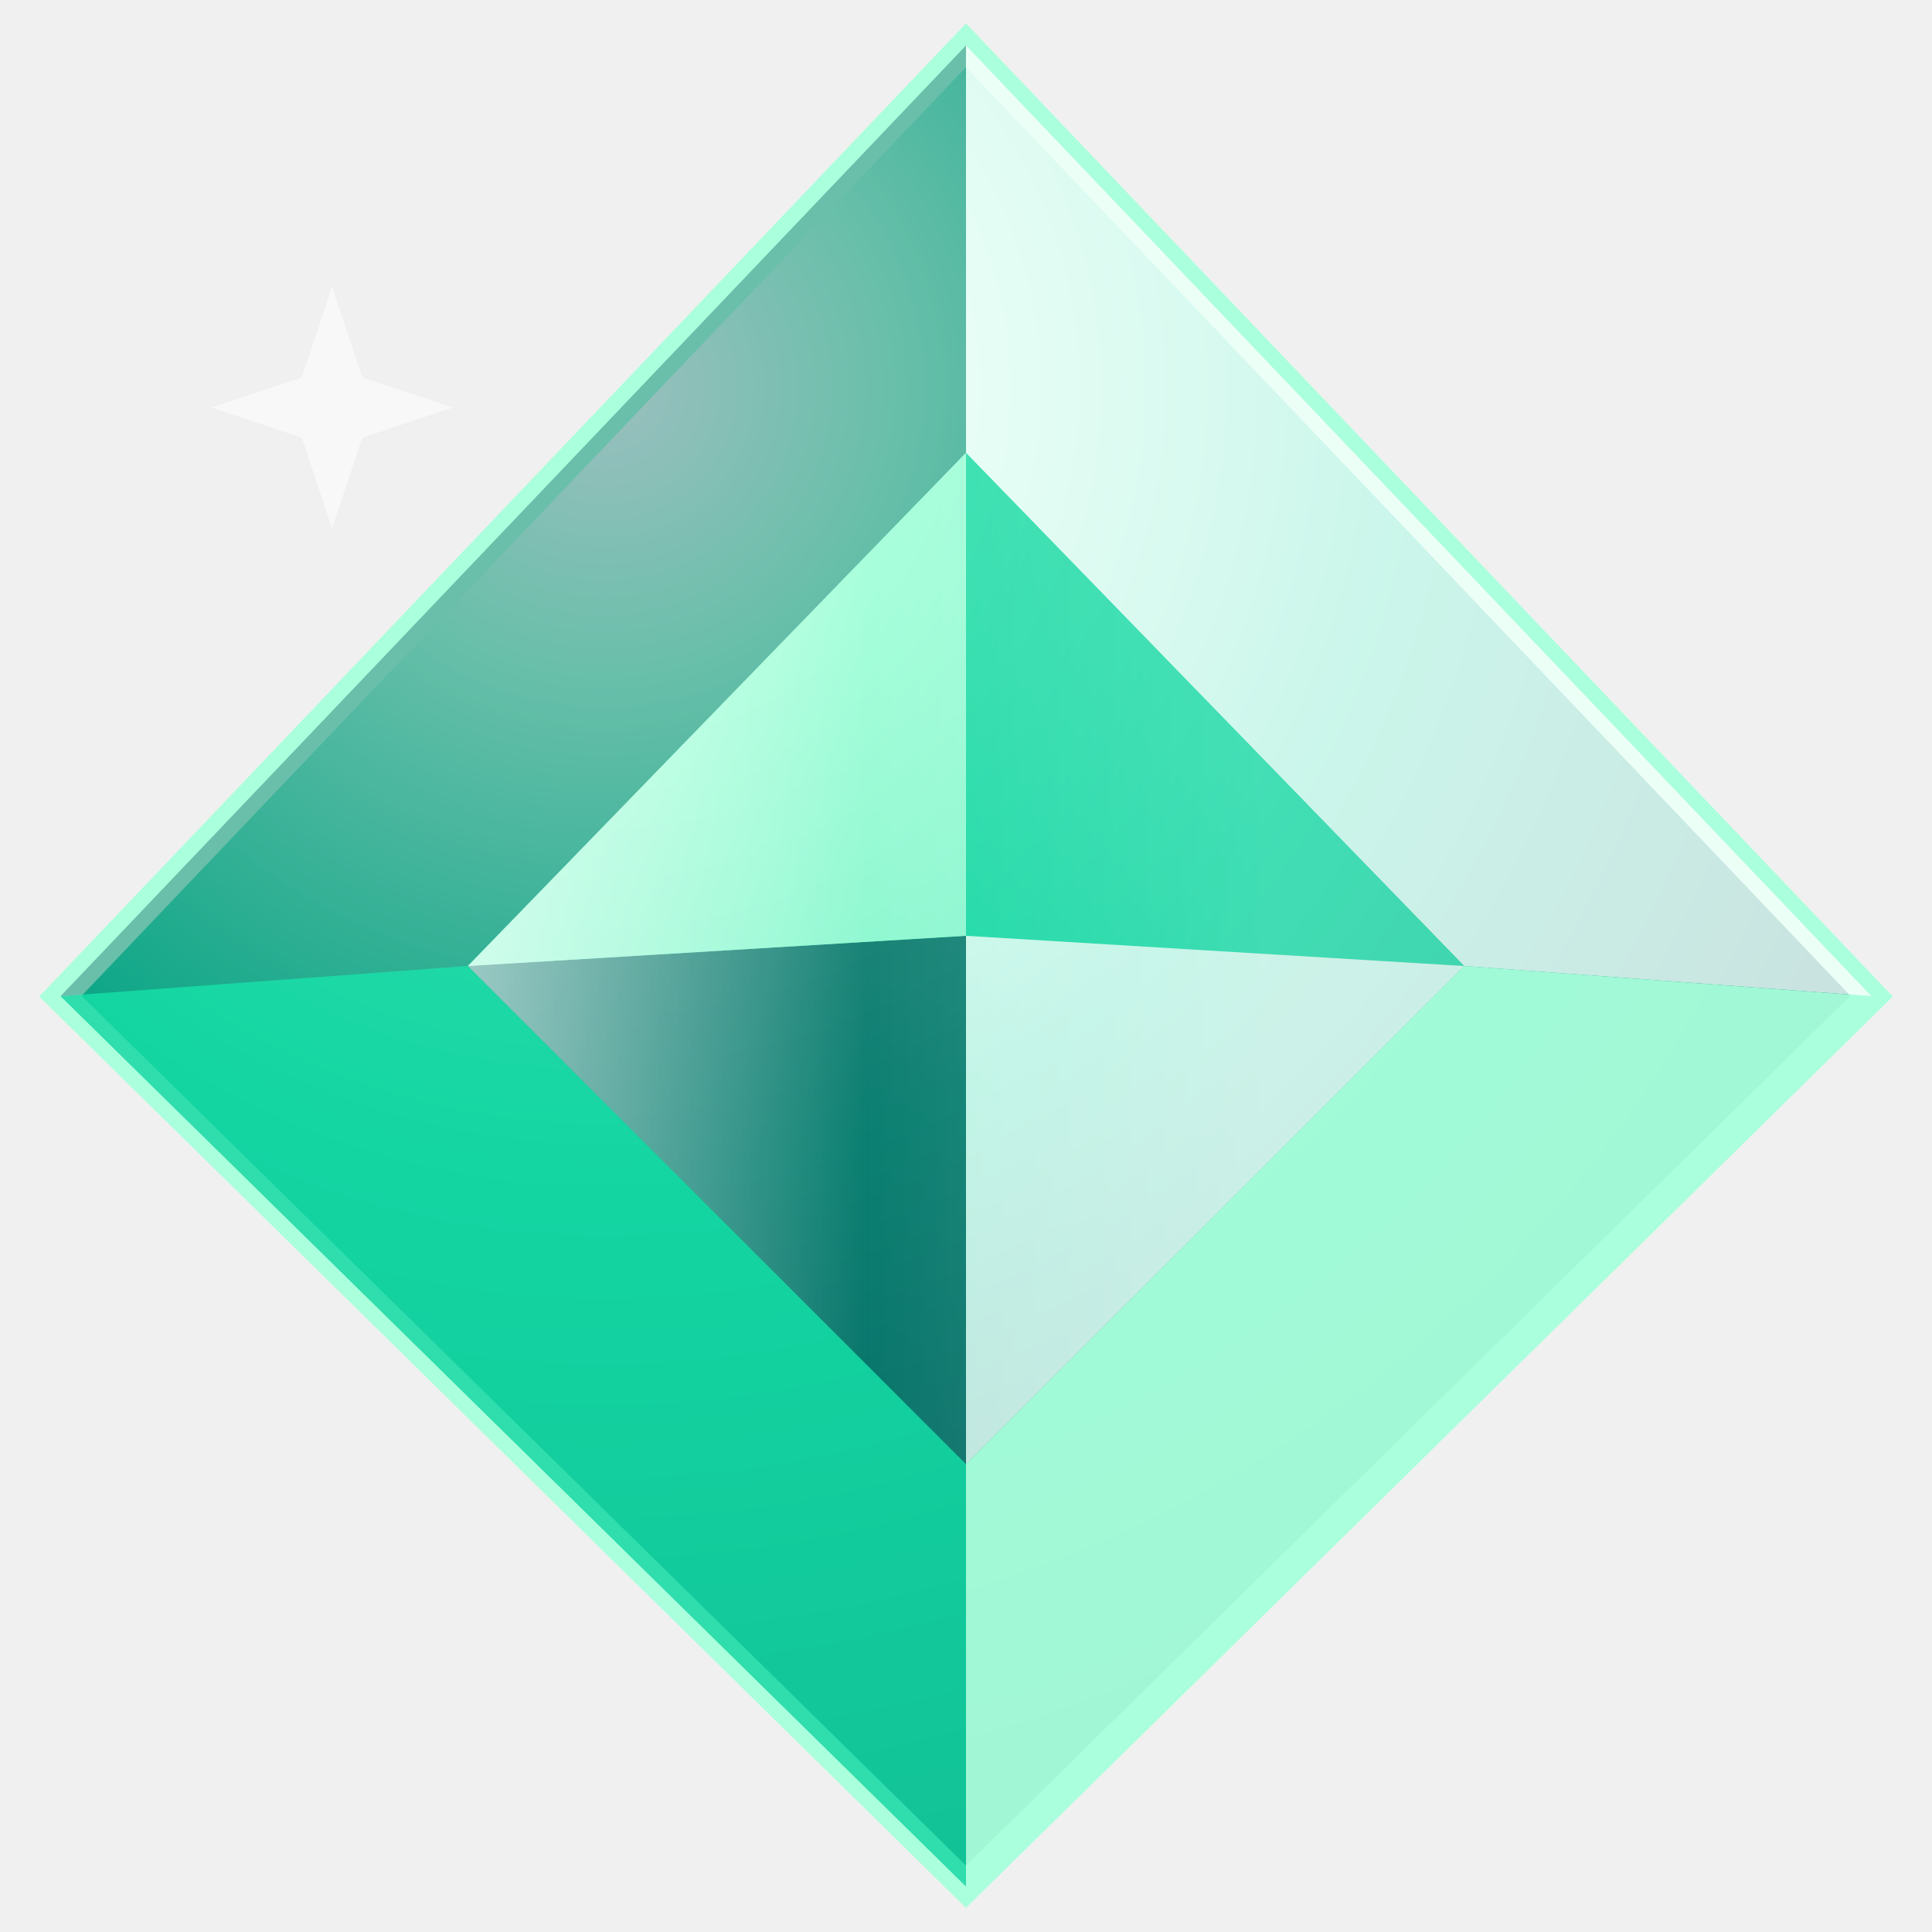
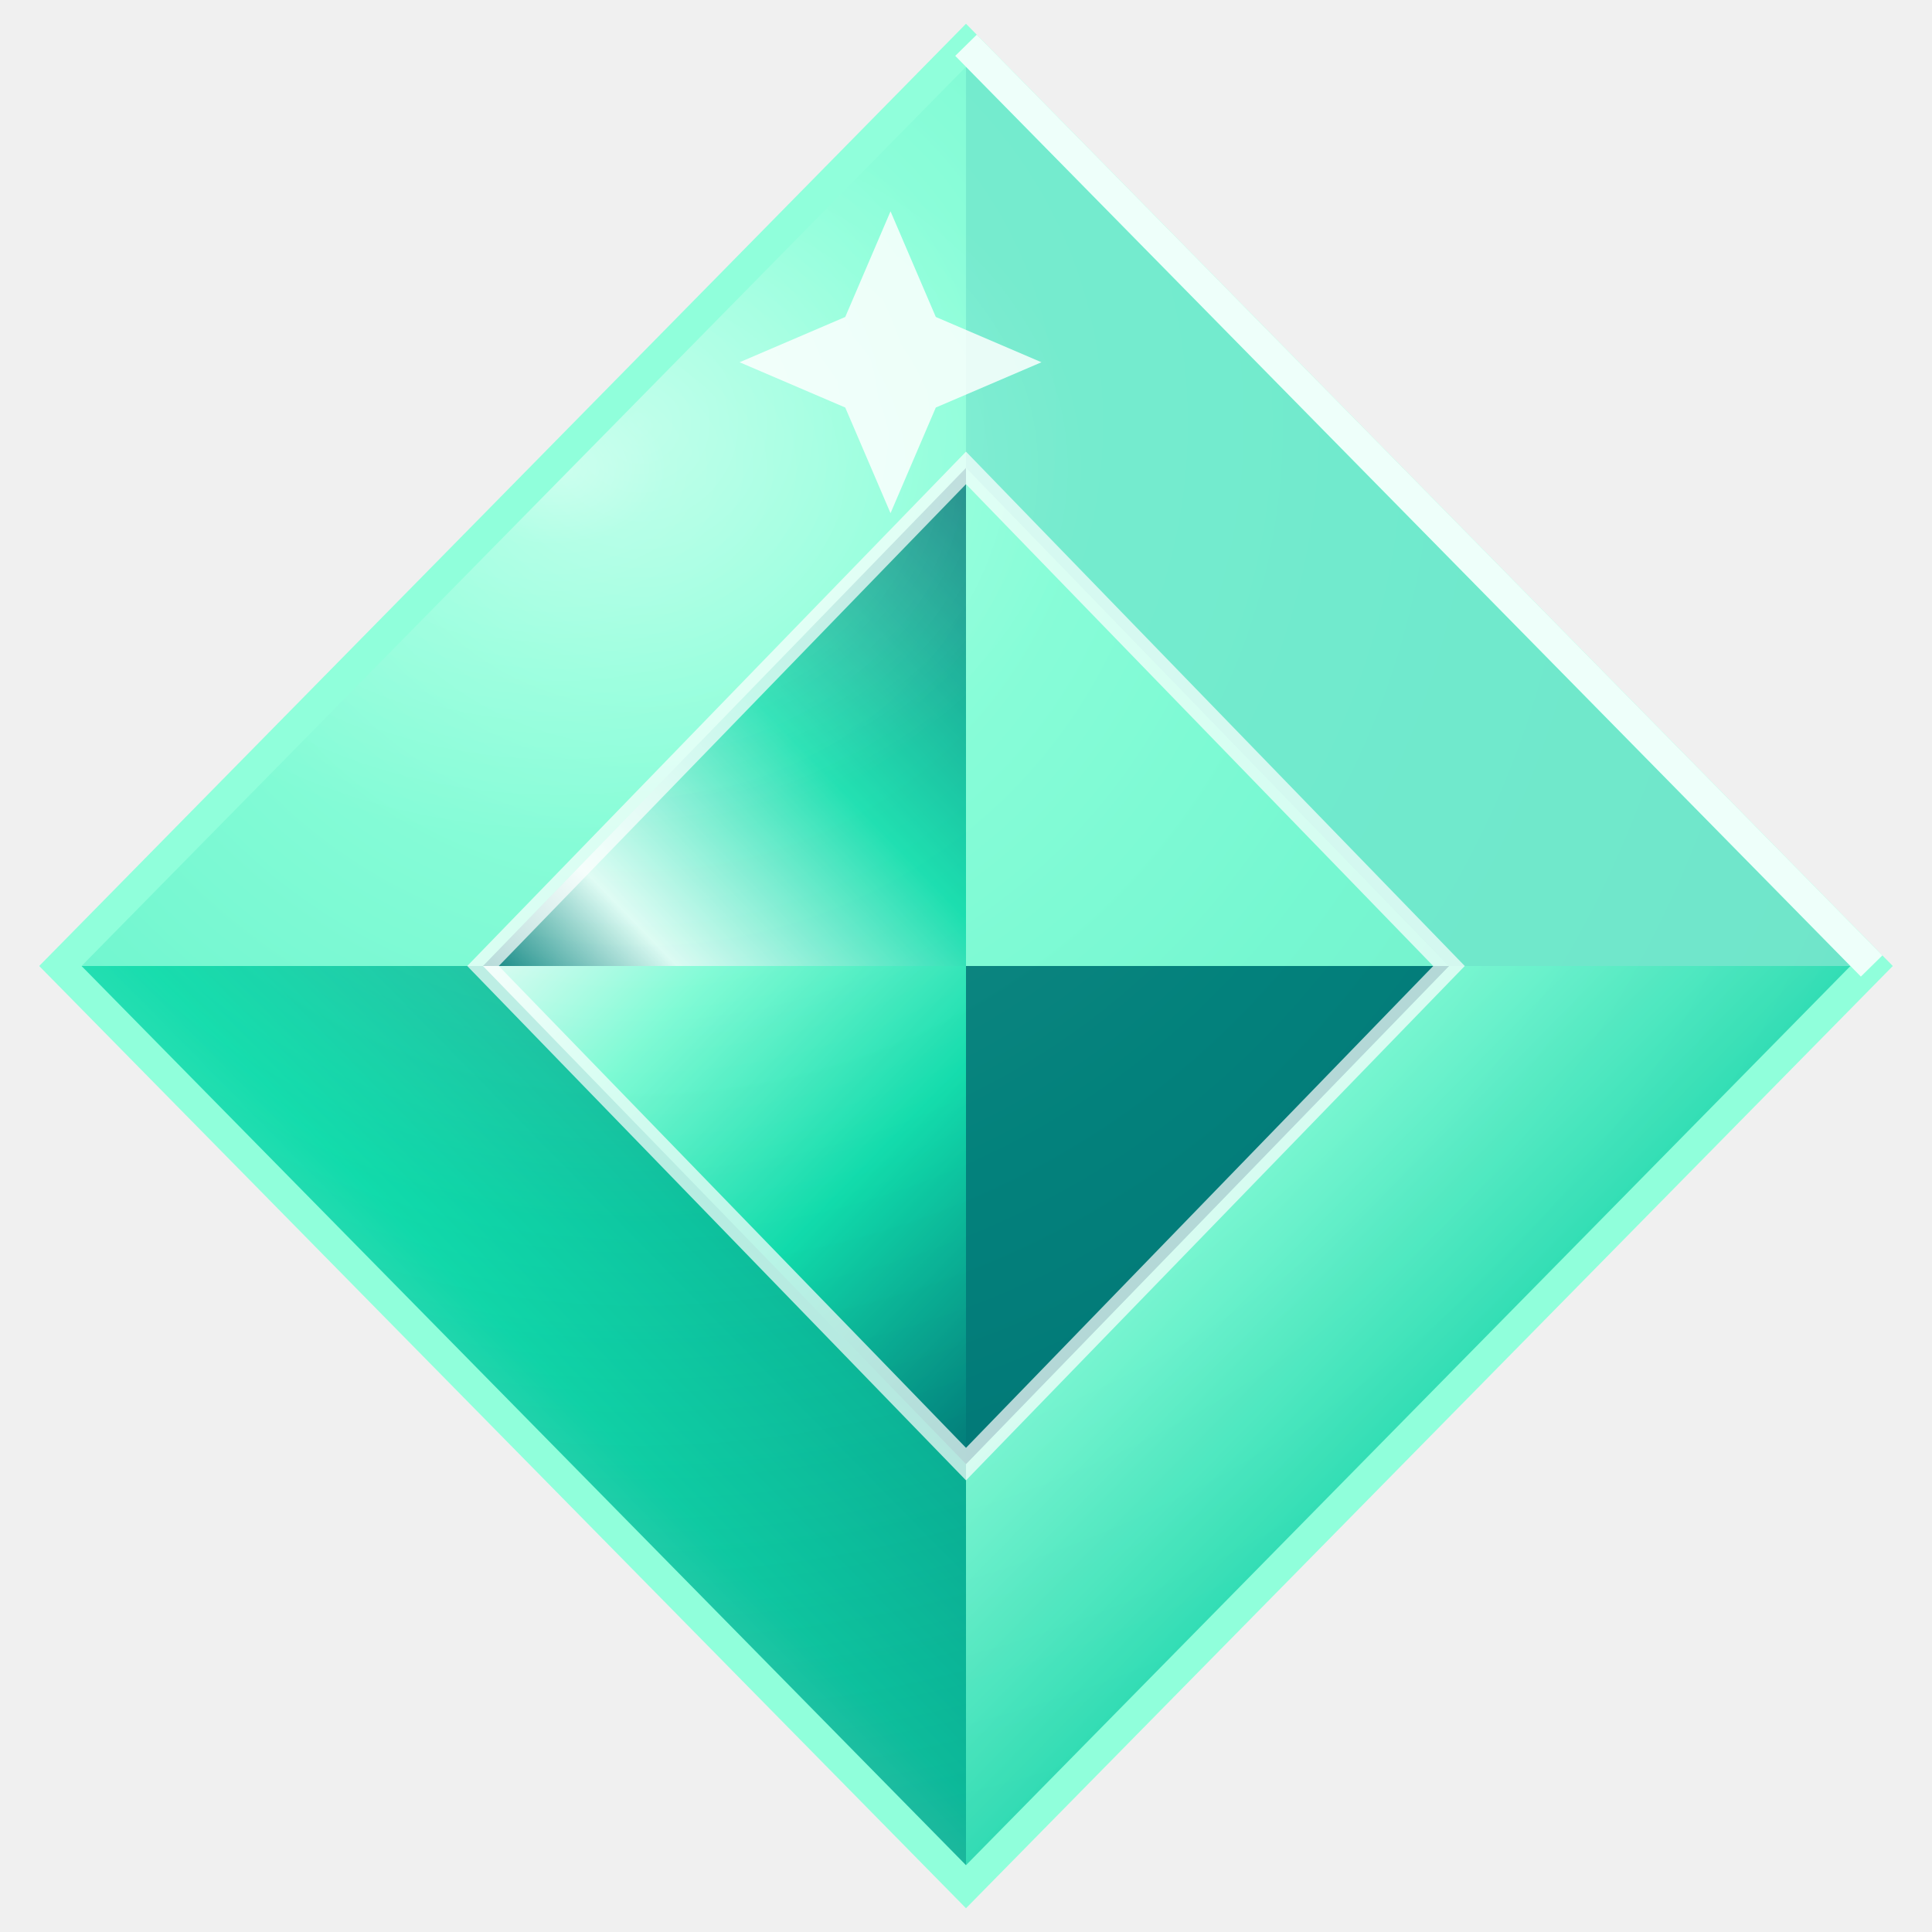
<svg xmlns="http://www.w3.org/2000/svg" viewBox="0 0 128 128">
  <defs>
-     <radialGradient id="shine" cx="30%" cy="18%" r="88%">
+     <radialGradient id="body" cx="32%" cy="20%" r="85%">
      <stop stop-color="#fff" />
-       <stop offset=".18" stop-color="#aaffdc" />
-       <stop offset=".5" stop-color="#13d6a2" />
-       <stop offset="1" stop-color="#075e5e" />
+       <stop offset=".17" stop-color="#90ffdb" />
+       <stop offset=".52" stop-color="#11dbab" />
+       <stop offset="1" stop-color="#006c71" />
    </radialGradient>
-     <linearGradient id="flash">
-       <stop stop-color="#fff" stop-opacity=".8" />
-       <stop offset=".4" stop-color="#fff" stop-opacity="0" />
-       <stop offset=".8" stop-color="#fff" stop-opacity=".28" />
+     <linearGradient id="lit" x1="0" y1="0" x2="1" y2="1">
+       <stop stop-color="#fff" />
+       <stop offset=".24" stop-color="#90ffdb" />
+       <stop offset=".6" stop-color="#11dbab" />
+       <stop offset="1" stop-color="#006c71" />
    </linearGradient>
-     <clipPath id="cut">
-       <polygon points="64,3 124,66 64,125 4,66" />
+     <linearGradient id="deep" x1="1" y1="0" x2="0" y2="1">
+       <stop stop-color="#006c71" />
+       <stop offset=".45" stop-color="#11dbab" />
+       <stop offset=".8" stop-color="#fff" />
+       <stop offset="1" stop-color="#006c71" />
+     </linearGradient>
+     <radialGradient id="spark">
+       <stop stop-color="#fff" />
+       <stop offset=".2" stop-color="#fff" stop-opacity=".5" />
+       <stop offset="1" stop-color="#fff" stop-opacity="0" />
+     </radialGradient>
+     <clipPath id="mask">
+       <polygon points="64,3 124,64 64,125 4,64" />
    </clipPath>
  </defs>
-   <polygon points="64,3 124,66 64,125 4,66" fill="url(#shine)" stroke="#aaffdc" stroke-width="2" />
-   <g clip-path="url(#cut)">
-     <polygon points="64,3,124,66,97,64,64,30" fill="#fff" opacity="0.78" />
-     <polygon points="64,30,97,64,64,62" fill="#13d6a2" opacity=".73" />
-     <polygon points="124,66,64,125,64,97,97,64" fill="#aaffdc" opacity="0.94" />
-     <polygon points="97,64,64,97,64,62" fill="#fff" opacity=".73" />
-     <polygon points="64,125,4,66,31,64,64,97" fill="#13d6a2" opacity="0.82" />
-     <polygon points="64,97,31,64,64,62" fill="#075e5e" opacity=".73" />
-     <polygon points="4,66,64,3,64,30,31,64" fill="#075e5e" opacity="0.4" />
-     <polygon points="31,64,64,30,64,62" fill="#aaffdc" opacity=".73" />
-     <polygon points="64,30 97,64 64,97 31,64" fill="url(#flash)" opacity=".7" />
+   <g clip-path="url(#mask)">
+     <polygon points="64,3 124,64 64,125 4,64" fill="url(#body)" />
+     <path d="M64,3L124,64L96,64L64,31Z" fill="#11dbab" opacity="0.9" />
+     <path d="M64,31L96,64L64 64Z" fill="#90ffdb" opacity=".8" />
+     <path d="M124,64L64,125L64,97L96,64Z" fill="url(#lit)" opacity="0.9" />
+     <path d="M96,64L64,97L64 64Z" fill="#006c71" opacity=".8" />
+     <path d="M64,125L4,64L32,64L64,97Z" fill="url(#deep)" opacity="0.62" />
+     <path d="M64,97L32,64L64 64Z" fill="url(#lit)" opacity=".8" />
+     <path d="M4,64L64,3L64,31L32,64Z" fill="#90ffdb" opacity="0.75" />
+     <path d="M32,64L64,31L64 64Z" fill="url(#deep)" opacity=".8" />
+     <polygon points="64,31 96,64 64,97 32,64" fill="none" stroke="#fff" stroke-opacity=".7" stroke-width="1.5" />
+     <path d="M64,3L124,64L96,64L64,31Z" fill="#fff" opacity=".4" />
+     <ellipse cx="37" cy="31" rx="35" ry="25" fill="url(#spark)" opacity=".45" />
  </g>
-   <path d="M20 25l2-6 2 6 6 2-6 2-2 6-2-6-6-2Z" fill="#fff" opacity=".55" />
+   <polygon points="64,3 124,64 64,125 4,64" fill="none" stroke="#90ffdb" stroke-width="2" />
+   <path d="M64,3L124,64" stroke="#fff" stroke-width="2" opacity=".85" />
+   <path d="M56 21l3-7 3 7 7 3-7 3-3 7-3-7-7-3Z" fill="#fff" opacity=".83" />
</svg>
